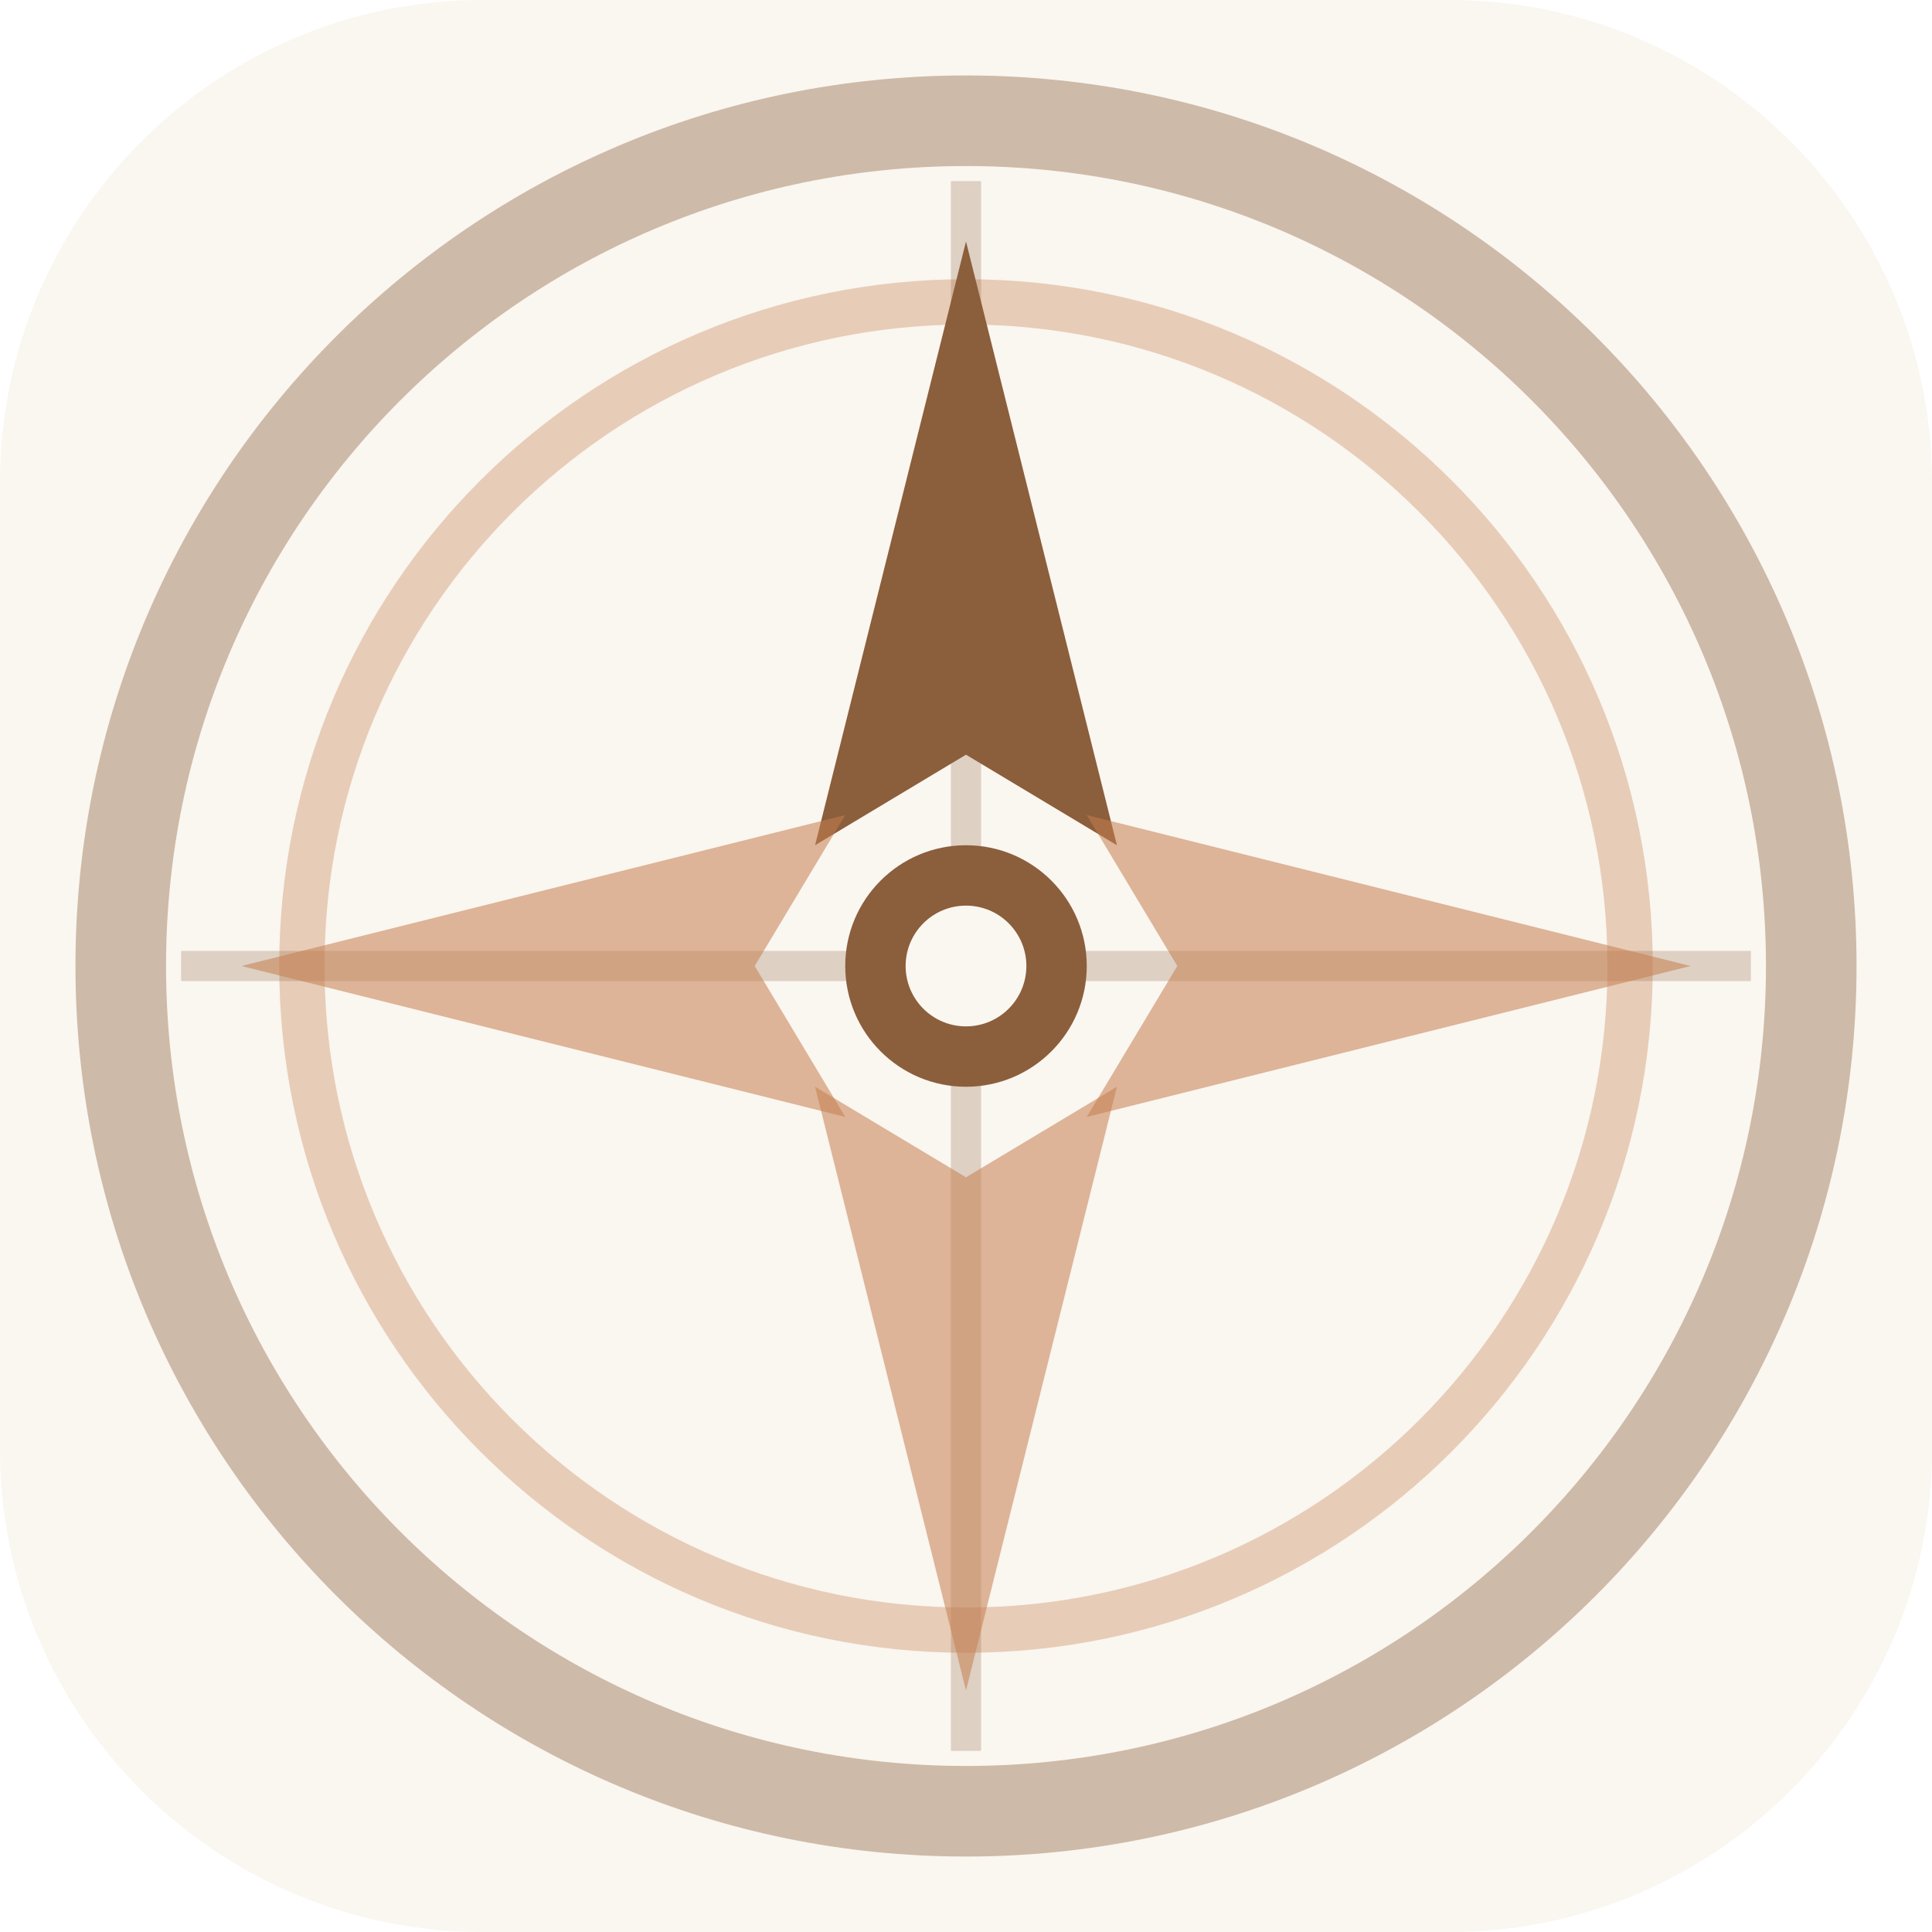
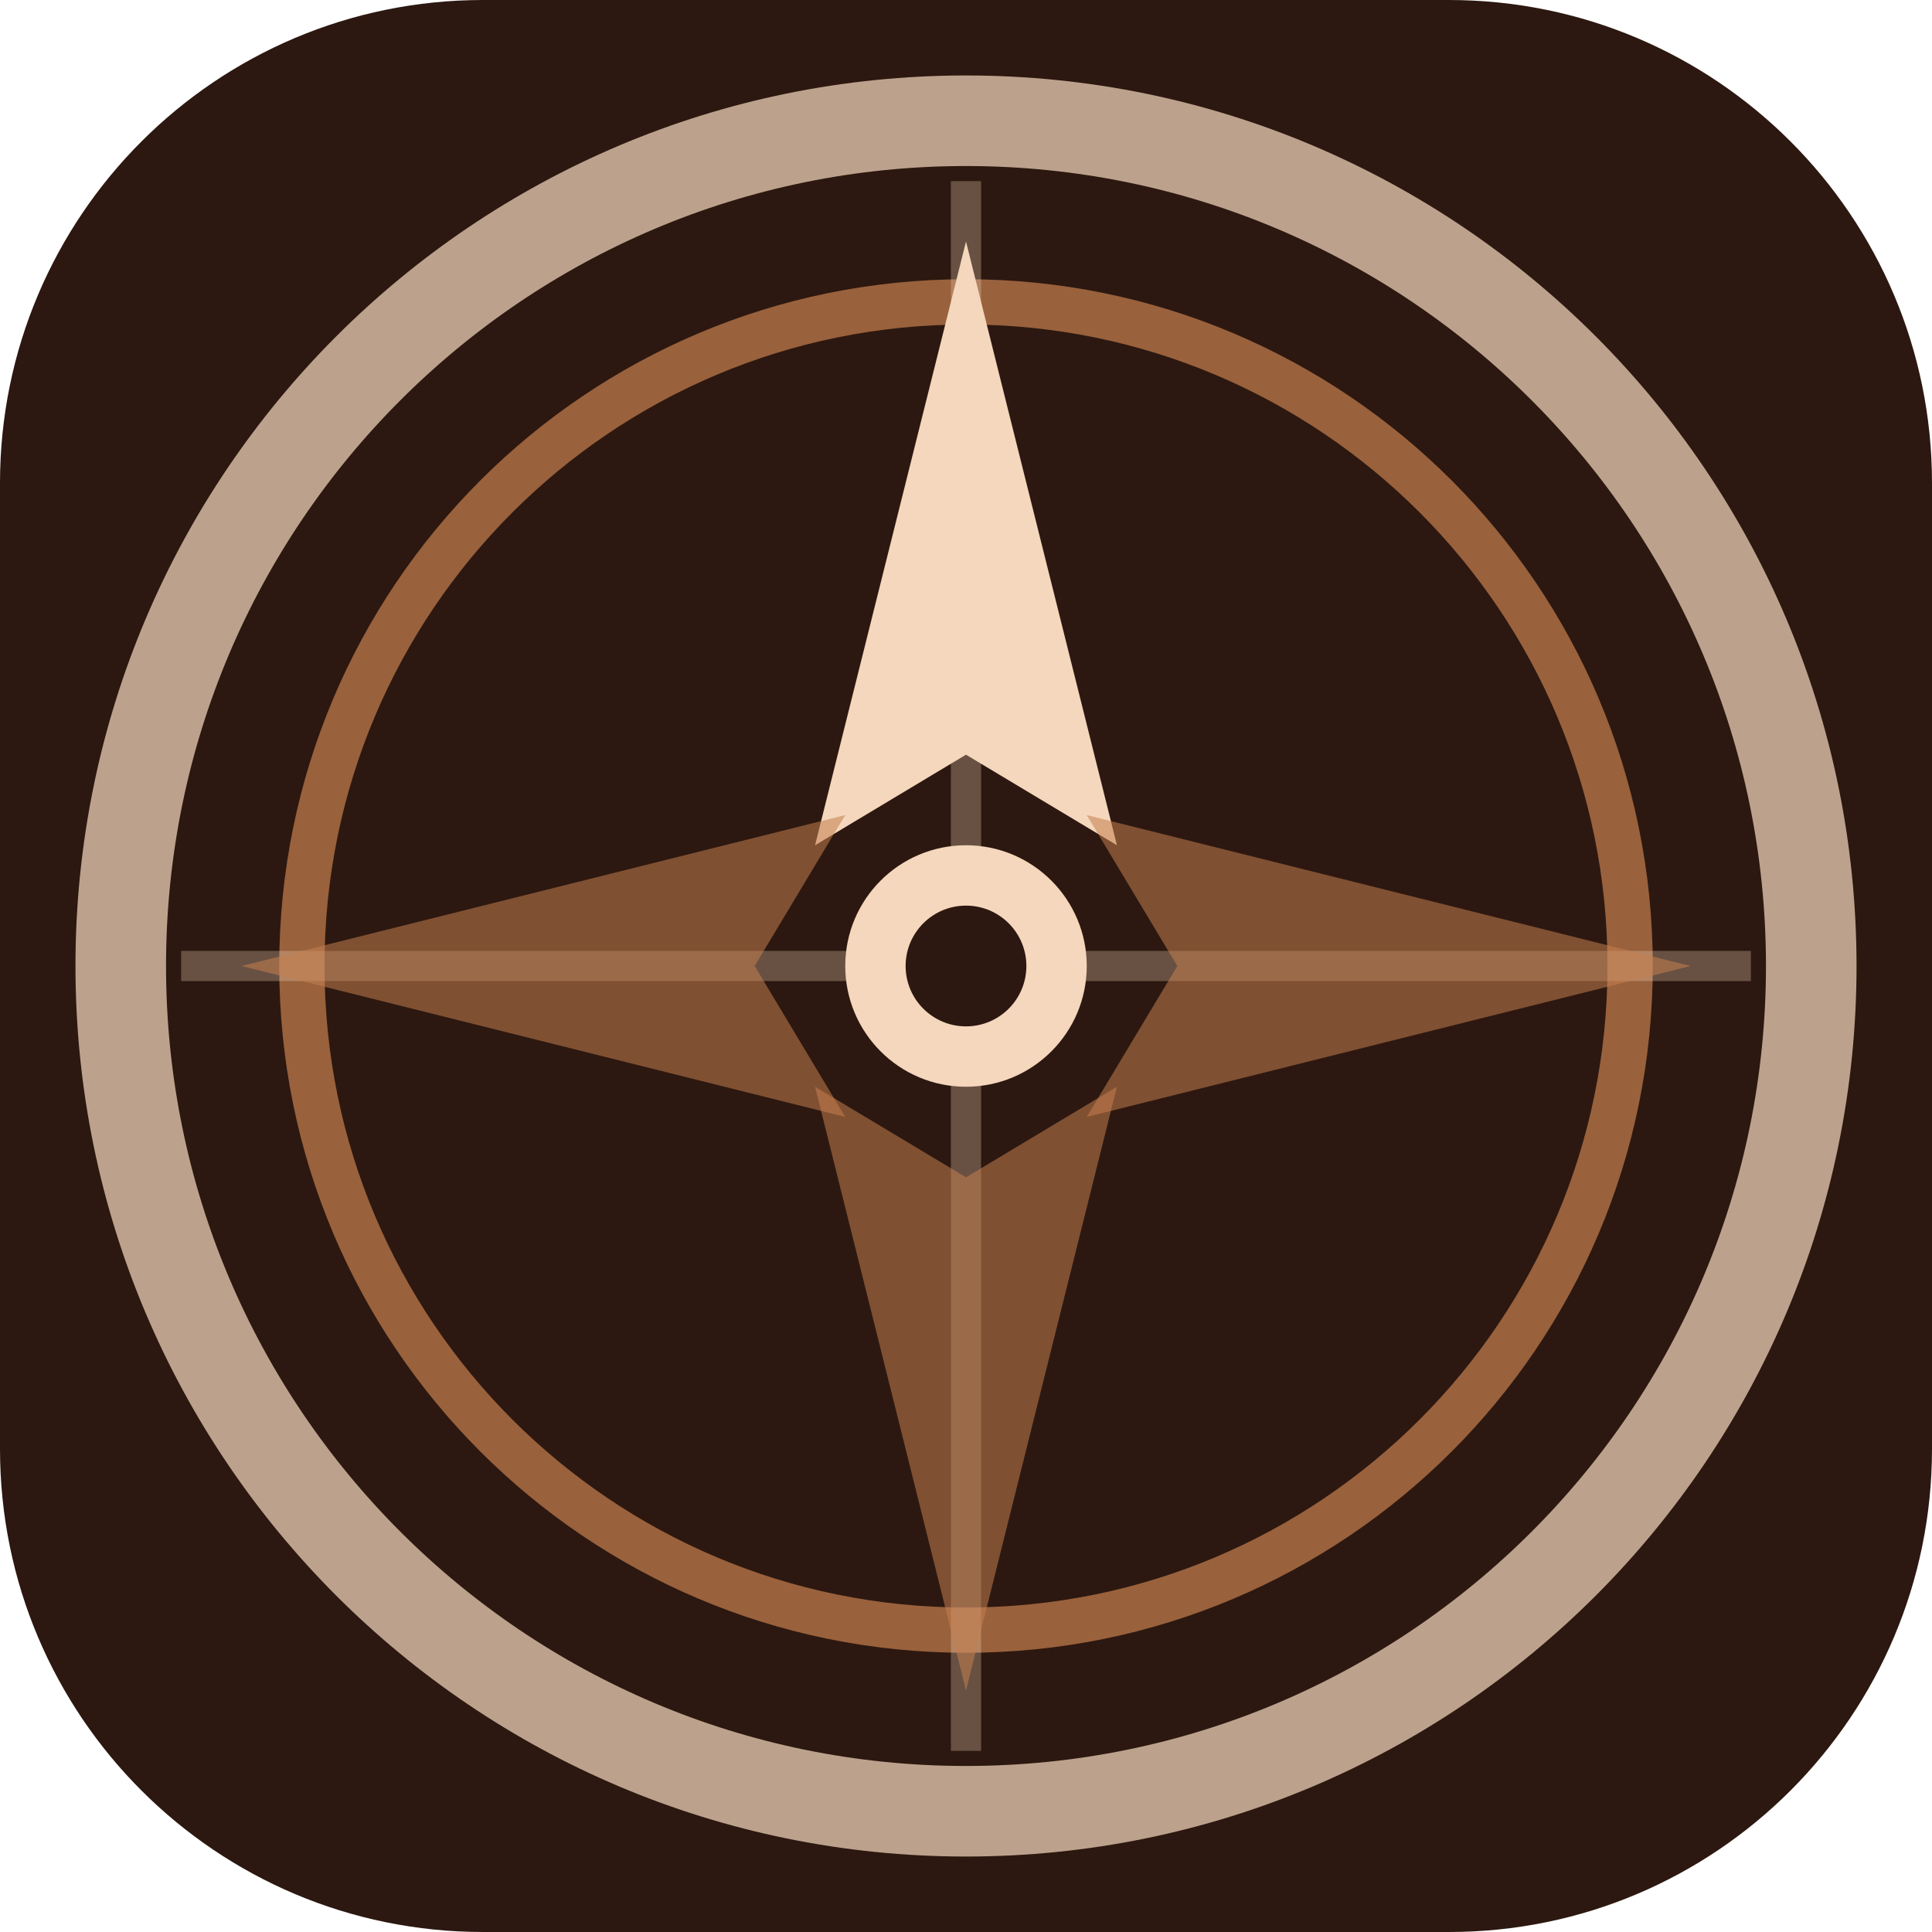
<svg xmlns="http://www.w3.org/2000/svg" viewBox="0 0 32 32" width="32" height="32" fill="none">
-   <rect width="32" height="32" rx="8" fill="#FAF6F0" />
-   <circle cx="16" cy="16" r="14" stroke="#8B5E3C" stroke-width="1.5" opacity="0.4" />
-   <circle cx="16" cy="16" r="11" stroke="#C47D4E" stroke-width="0.75" opacity="0.35" />
-   <line x1="16" y1="3" x2="16" y2="29" stroke="#8B5E3C" stroke-width="0.5" opacity="0.25" />
-   <line x1="3" y1="16" x2="29" y2="16" stroke="#8B5E3C" stroke-width="0.5" opacity="0.25" />
-   <polygon points="16,4 18.5,14 16,12.5 13.5,14" fill="#8B5E3C" />
+   <rect width="32" height="32" rx="8" fill="#2C1810" />
+   <circle cx="16" cy="16" r="14" stroke="#F4D7BC" stroke-width="1.5" opacity="0.72" />
+   <circle cx="16" cy="16" r="11" stroke="#C47D4E" stroke-width="0.75" opacity="0.72" />
+   <line x1="16" y1="3" x2="16" y2="29" stroke="#F4D7BC" stroke-width="0.5" opacity="0.3" />
+   <line x1="3" y1="16" x2="29" y2="16" stroke="#F4D7BC" stroke-width="0.5" opacity="0.3" />
+   <polygon points="16,4 18.5,14 16,12.5 13.5,14" fill="#F4D7BC" />
  <polygon points="16,28 18.5,18 16,19.5 13.5,18" fill="#C47D4E" opacity="0.55" />
  <polygon points="28,16 18,13.5 19.5,16 18,18.5" fill="#C47D4E" opacity="0.55" />
  <polygon points="4,16 14,13.5 12.5,16 14,18.5" fill="#C47D4E" opacity="0.55" />
-   <circle cx="16" cy="16" r="2" fill="#8B5E3C" />
-   <circle cx="16" cy="16" r="1" fill="#FAF6F0" />
+   <circle cx="16" cy="16" r="2" fill="#F4D7BC" />
+   <circle cx="16" cy="16" r="1" fill="#2C1810" />
</svg>
